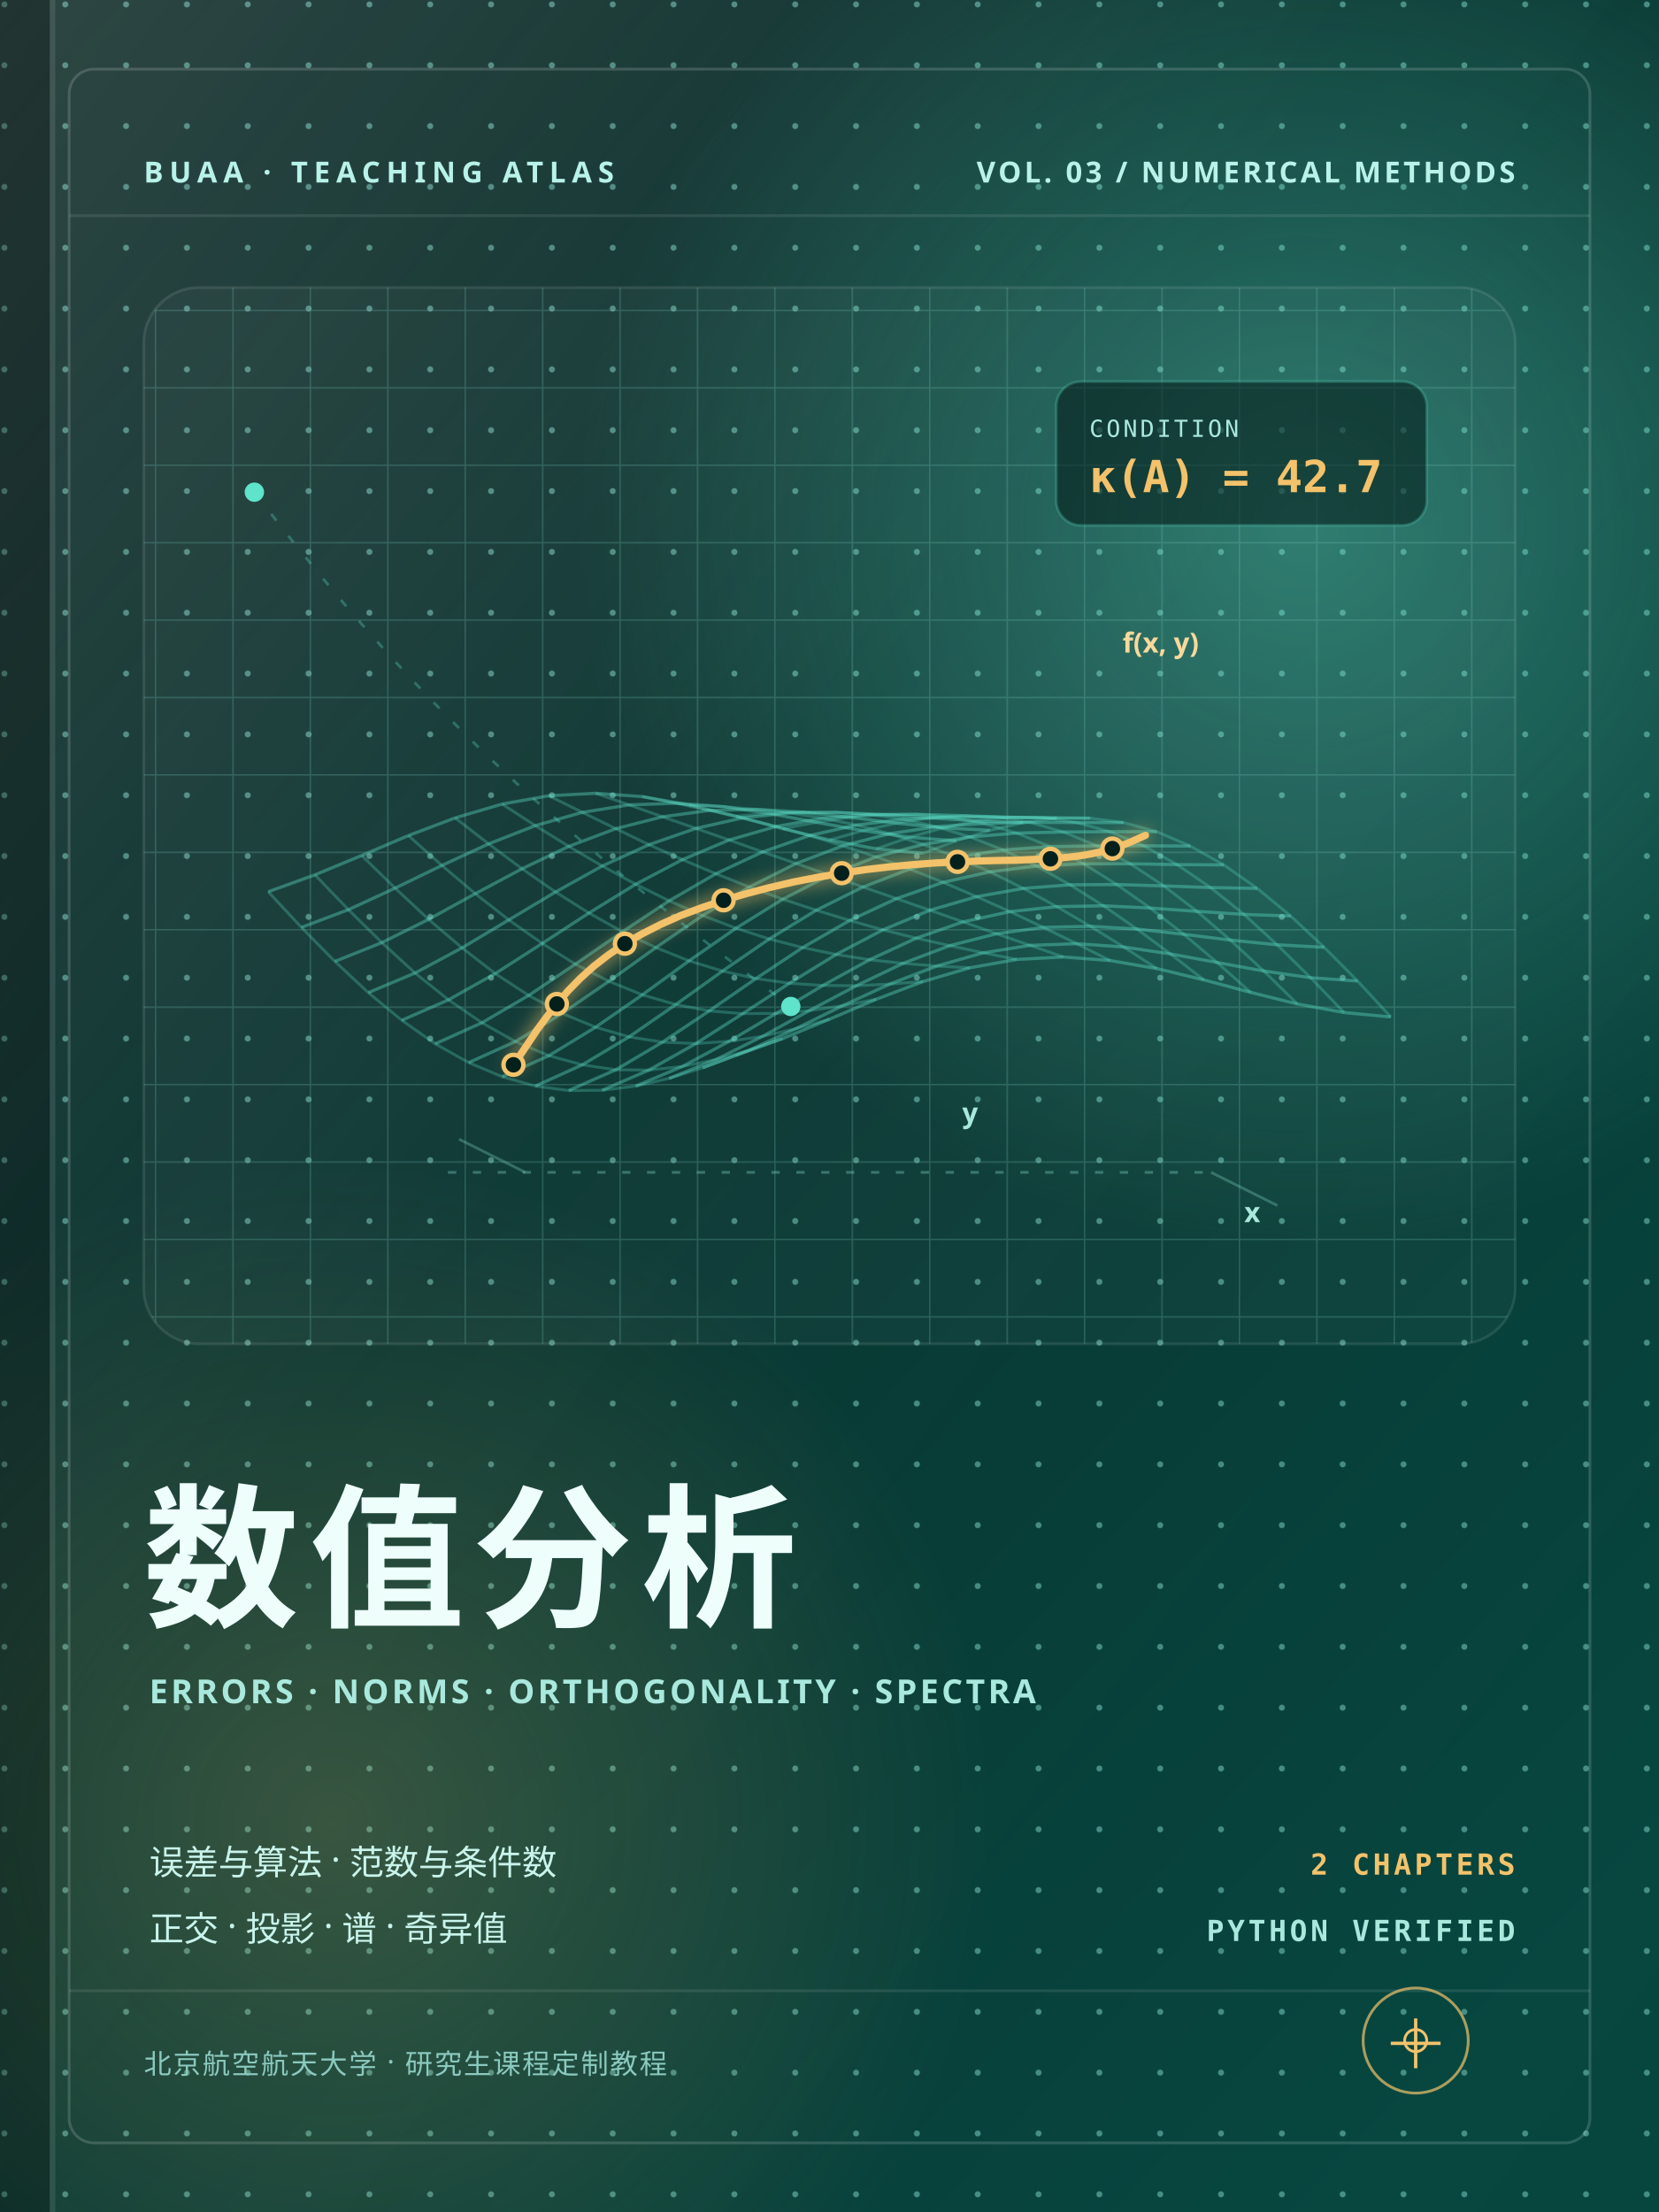
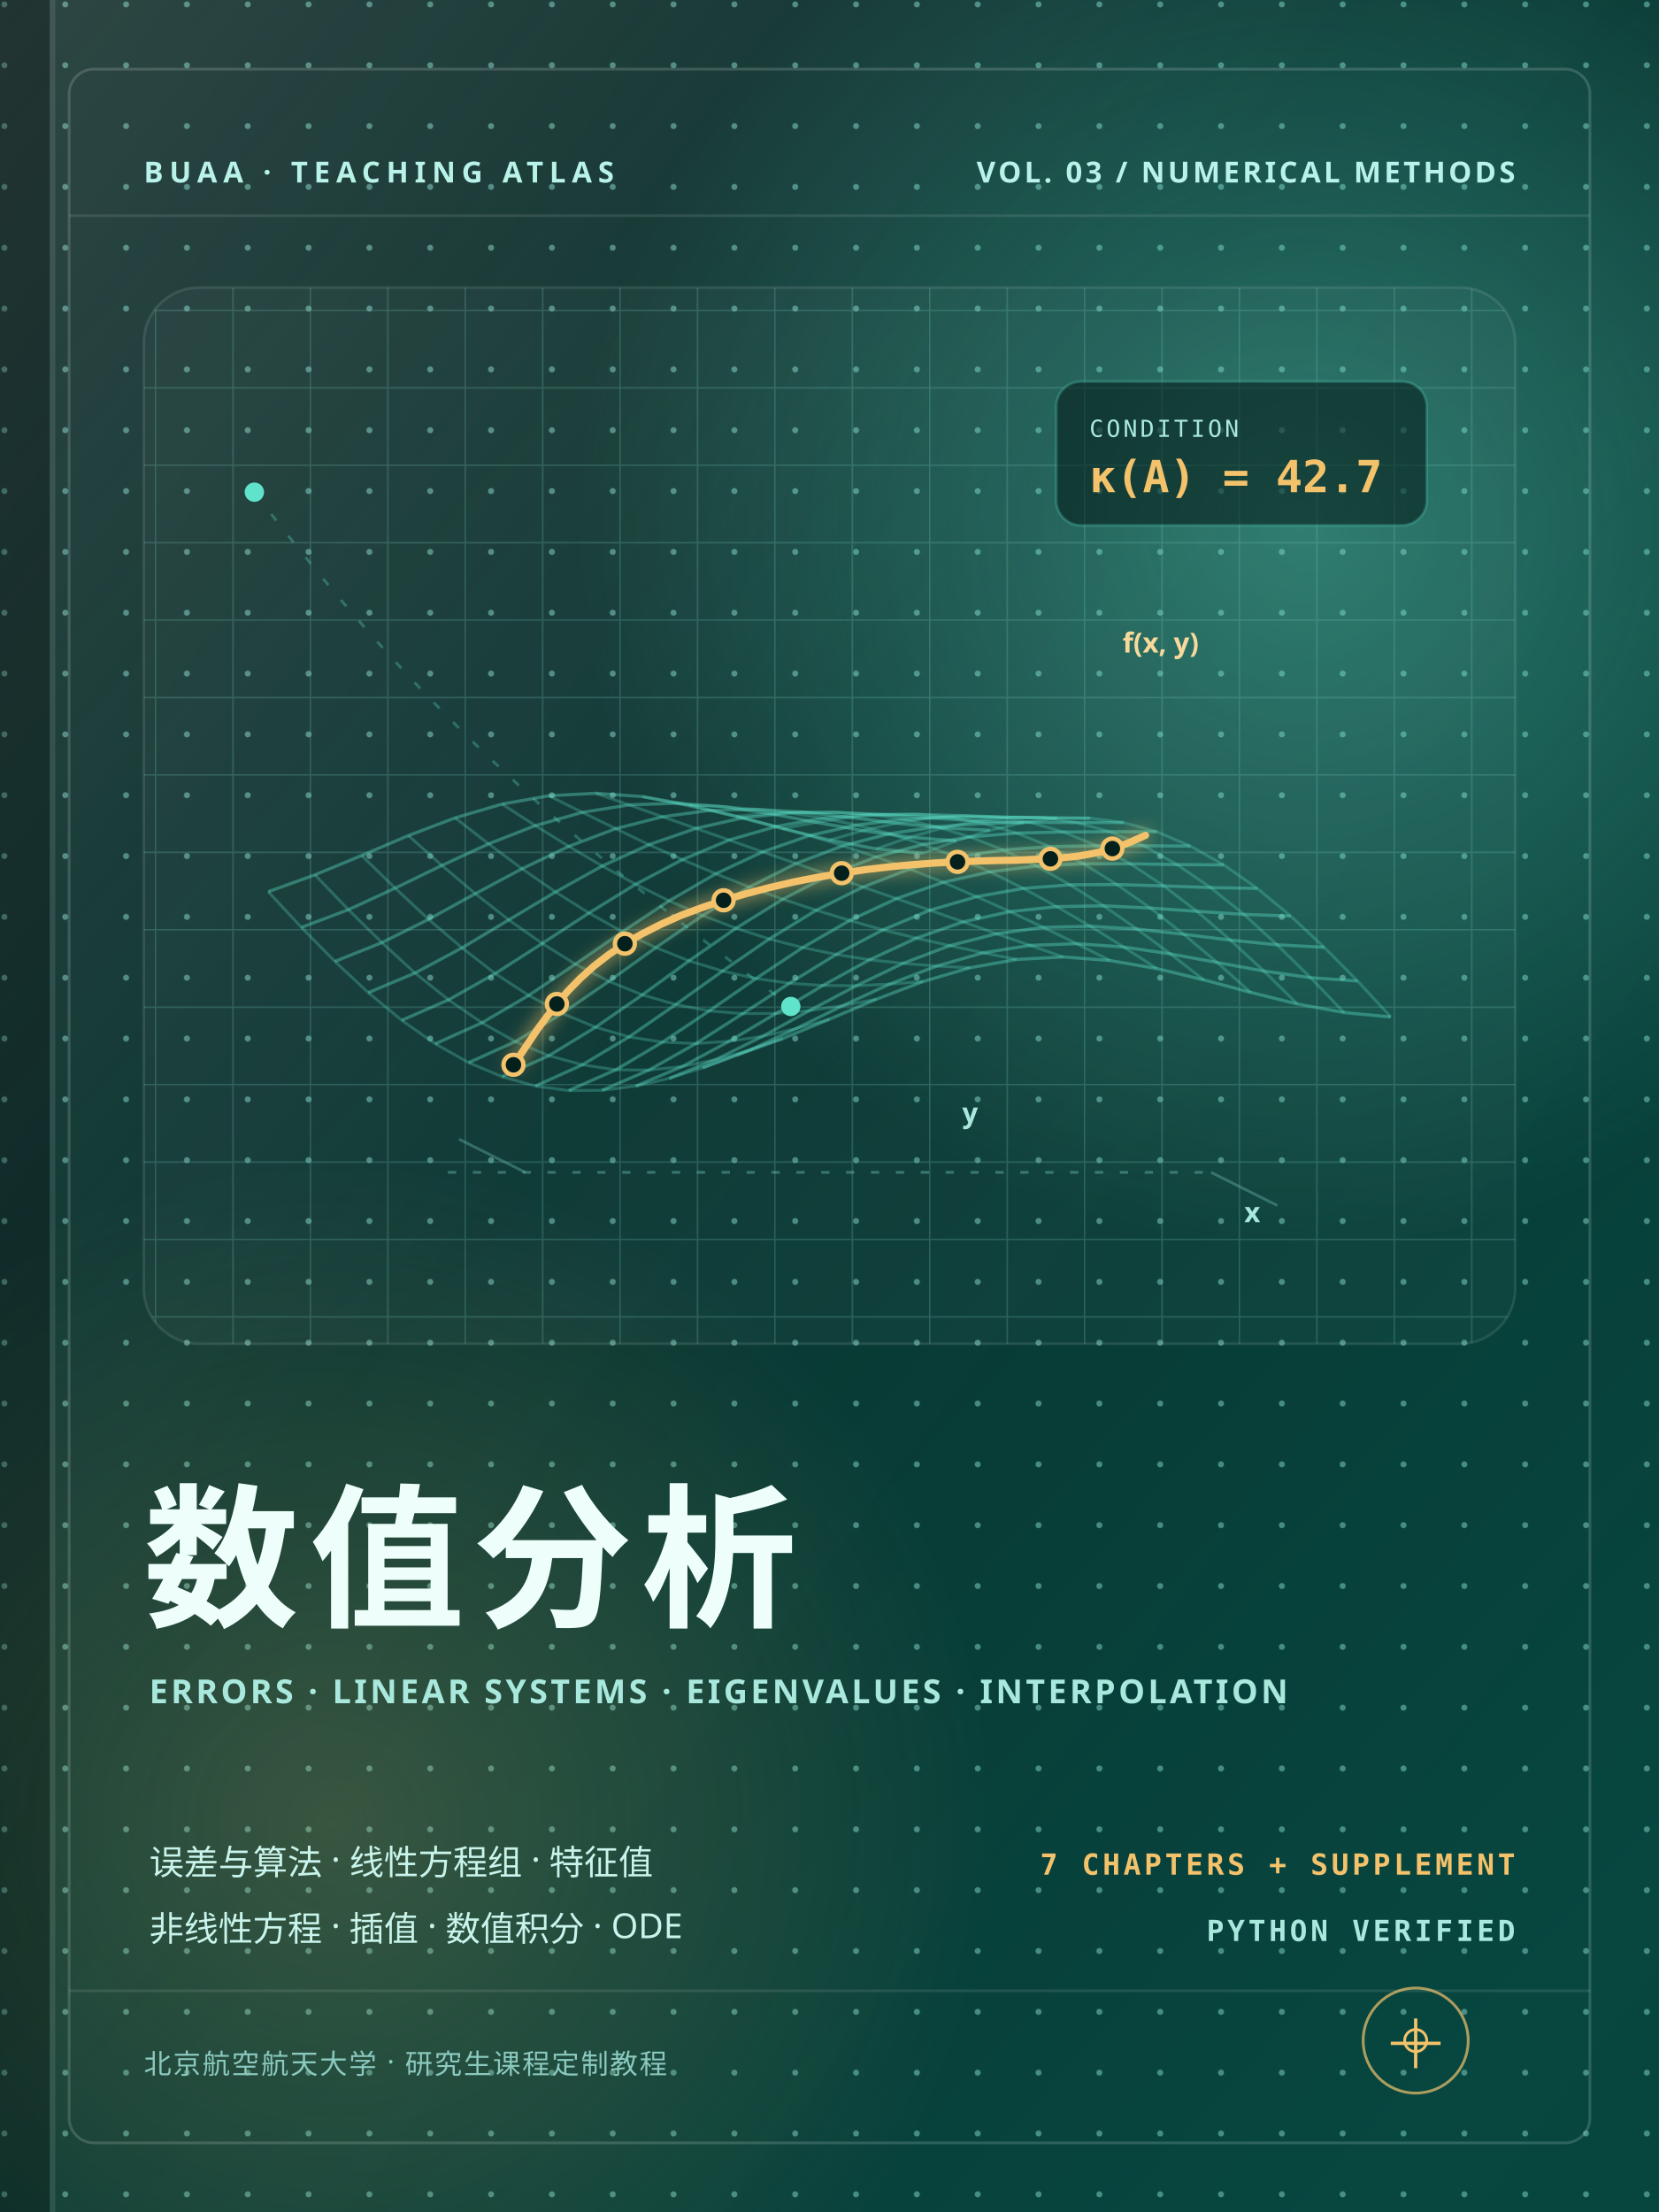
<svg xmlns="http://www.w3.org/2000/svg" viewBox="0 0 600 800" role="img" aria-label="数值分析书封：三维曲面与数值网格">
  <defs>
    <linearGradient id="na-bg" x1="0" y1="0" x2="0.8" y2="1">
      <stop offset="0" stop-color="#03201d" />
      <stop offset="1" stop-color="#06463f" />
    </linearGradient>
    <linearGradient id="na-accent" x1="0" y1="0" x2="1" y2="1">
      <stop offset="0" stop-color="#5fe3cb" />
      <stop offset="1" stop-color="#f3c26b" />
    </linearGradient>
    <radialGradient id="na-glow" cx="50%" cy="50%" r="50%">
      <stop offset="0" stop-color="#5fe3cb" stop-opacity=".55" />
      <stop offset="1" stop-color="#5fe3cb" stop-opacity="0" />
    </radialGradient>
    <radialGradient id="na-glow2" cx="50%" cy="50%" r="50%">
      <stop offset="0" stop-color="#f3c26b" stop-opacity=".4" />
      <stop offset="1" stop-color="#f3c26b" stop-opacity="0" />
    </radialGradient>
    <pattern id="na-grid" width="28" height="28" patternUnits="userSpaceOnUse">
      <path d="M28 0H0V28" fill="none" stroke="#78c9bd" stroke-width="1" />
    </pattern>
    <pattern id="na-dots" width="22" height="22" patternUnits="userSpaceOnUse">
      <circle cx="1.6" cy="1.6" r="1.1" fill="#78c9bd" />
    </pattern>
    <filter id="na-blur" x="-40%" y="-40%" width="180%" height="180%">
      <feGaussianBlur stdDeviation="12" />
    </filter>
    <filter id="na-glowf" x="-80%" y="-80%" width="260%" height="260%">
      <feGaussianBlur stdDeviation="3.2" result="b" />
      <feMerge>
        <feMergeNode in="b" />
        <feMergeNode in="SourceGraphic" />
      </feMerge>
    </filter>
    <linearGradient id="na-sheen" x1="0" y1="0" x2="1" y2="1">
      <stop offset="0" stop-color="#fff" stop-opacity=".17" />
      <stop offset=".42" stop-color="#fff" stop-opacity=".02" />
      <stop offset="1" stop-color="#fff" stop-opacity="0" />
    </linearGradient>
    <linearGradient id="na-fade" x1="0" y1="0" x2="0" y2="1">
      <stop offset="0" stop-color="#000" stop-opacity="0" />
      <stop offset="1" stop-color="#000" stop-opacity=".34" />
    </linearGradient>
  </defs>
  <rect width="600" height="800" fill="url(#na-bg)" />
  <rect width="600" height="800" fill="url(#na-dots)" opacity=".55" />
  <circle cx="470" cy="190" r="260" fill="url(#na-glow)" opacity=".7" />
  <circle cx="120" cy="660" r="240" fill="url(#na-glow2)" opacity=".5" />
  <rect width="600" height="800" fill="url(#na-sheen)" />
  <rect x="25" y="25" width="550" height="750" rx="9" fill="none" stroke="#fff" stroke-opacity=".16" />
  <path d="M25 78h550" stroke="#fff" stroke-opacity=".1" />
  <path d="M25 720h550" stroke="#fff" stroke-opacity=".1" />
  <rect x="0" y="0" width="18" height="800" fill="#000" opacity=".26" />
  <rect x="18" y="0" width="2" height="800" fill="#fff" opacity=".1" />
  <text x="52" y="66" fill="#b8f2e9" font-size="10.5" font-weight="700" font-family="'PingFang SC','Hiragino Sans GB','Noto Sans SC','Microsoft YaHei',sans-serif" text-anchor="start" opacity="1" letter-spacing="2.2" style="">BUAA · TEACHING ATLAS</text>
  <text x="548" y="66" fill="#b8f2e9" font-size="10.5" font-weight="700" font-family="'PingFang SC','Hiragino Sans GB','Noto Sans SC','Microsoft YaHei',sans-serif" text-anchor="end" opacity="1" letter-spacing="1.1" style="">VOL. 03 / NUMERICAL METHODS</text>
  <rect x="52" y="104" width="496" height="382" rx="20" fill="#ffffff" fill-opacity=".03" stroke="#ffffff" stroke-opacity=".1" />
  <rect x="52" y="104" width="496" height="382" rx="20" fill="url(#na-grid)" opacity=".25" />
  <path d="M97.0 322.5 L113.9 316.4 L130.8 309.4 L147.7 302.2 L164.6 295.8 L181.6 290.8 L198.5 287.8 L215.4 286.9 L232.3 288.1 L249.2 291.1 L266.2 295.2 L283.1 299.7 L300.0 303.8 L316.9 307.0 L333.8 308.6" fill="none" stroke="#5fe3cb" stroke-opacity=".38" stroke-width="1.15" />
  <path d="M109.0 335.4 L126.0 329.0 L142.9 321.2 L159.8 313.0 L176.7 305.2 L193.6 298.6 L210.6 293.8 L227.5 291.1 L244.4 290.5 L261.3 291.7 L278.2 294.2 L295.2 297.4 L312.1 300.4 L329.0 302.8 L345.9 304.1" fill="none" stroke="#5fe3cb" stroke-opacity=".38" stroke-width="1.15" />
  <path d="M121.1 347.7 L138.1 340.9 L155.0 332.5 L171.9 323.2 L188.8 314.2 L205.7 306.1 L222.7 299.7 L239.6 295.4 L256.5 293.1 L273.4 292.7 L290.3 293.7 L307.3 295.6 L324.2 297.7 L341.1 299.4 L358.0 300.3" fill="none" stroke="#5fe3cb" stroke-opacity=".38" stroke-width="1.15" />
  <path d="M133.2 359.0 L150.1 351.9 L167.1 342.8 L184.0 332.7 L200.9 322.6 L217.8 313.2 L234.7 305.5 L251.7 299.6 L268.6 295.8 L285.5 294.0 L302.4 293.8 L319.3 294.6 L336.3 295.8 L353.2 296.9 L370.1 297.5" fill="none" stroke="#5fe3cb" stroke-opacity=".38" stroke-width="1.15" />
  <path d="M145.3 369.0 L162.2 361.6 L179.1 352.1 L196.1 341.2 L213.0 330.2 L229.9 319.8 L246.8 310.9 L263.7 303.8 L280.7 298.9 L297.6 295.9 L314.5 294.6 L331.4 294.5 L348.3 295.0 L365.3 295.6 L382.2 295.9" fill="none" stroke="#5fe3cb" stroke-opacity=".38" stroke-width="1.15" />
  <path d="M157.4 377.5 L174.3 369.9 L191.2 360.0 L208.1 348.7 L225.1 337.0 L242.0 325.8 L258.9 316.0 L275.8 308.1 L292.7 302.2 L309.7 298.4 L326.6 296.3 L343.5 295.5 L360.4 295.5 L377.3 295.7 L394.3 295.9" fill="none" stroke="#5fe3cb" stroke-opacity=".38" stroke-width="1.15" />
  <path d="M169.5 384.3 L186.4 376.7 L203.3 366.5 L220.2 354.9 L237.2 342.7 L254.1 331.1 L271.0 320.8 L287.9 312.3 L304.8 305.9 L321.8 301.5 L338.7 299.0 L355.6 297.8 L372.5 297.4 L389.4 297.5 L406.4 297.5" fill="none" stroke="#5fe3cb" stroke-opacity=".38" stroke-width="1.15" />
  <path d="M181.6 389.4 L198.5 381.8 L215.4 371.5 L232.3 359.8 L249.2 347.5 L266.2 335.7 L283.1 325.2 L300.0 316.5 L316.9 309.9 L333.8 305.4 L350.8 302.7 L367.7 301.3 L384.6 300.9 L401.5 300.8 L418.4 300.8" fill="none" stroke="#5fe3cb" stroke-opacity=".38" stroke-width="1.15" />
  <path d="M193.6 392.8 L210.6 385.1 L227.5 375.0 L244.4 363.3 L261.3 351.2 L278.2 339.6 L295.2 329.2 L312.1 320.8 L329.0 314.3 L345.9 310.0 L362.8 307.4 L379.8 306.2 L396.7 305.9 L413.6 305.9 L430.5 306.0" fill="none" stroke="#5fe3cb" stroke-opacity=".38" stroke-width="1.15" />
  <path d="M205.7 394.4 L222.7 386.9 L239.6 376.9 L256.5 365.6 L273.4 353.9 L290.3 342.7 L307.3 332.9 L324.2 325.0 L341.1 319.1 L358.0 315.3 L374.9 313.2 L391.9 312.4 L408.8 312.4 L425.7 312.7 L442.6 312.8" fill="none" stroke="#5fe3cb" stroke-opacity=".38" stroke-width="1.15" />
  <path d="M217.8 394.3 L234.7 387.0 L251.7 377.4 L268.6 366.6 L285.5 355.6 L302.4 345.2 L319.3 336.3 L336.3 329.2 L353.2 324.3 L370.1 321.3 L387.0 320.0 L403.9 319.9 L420.9 320.4 L437.8 321.0 L454.7 321.3" fill="none" stroke="#5fe3cb" stroke-opacity=".38" stroke-width="1.15" />
  <path d="M229.9 392.8 L246.8 385.7 L263.7 376.6 L280.7 366.5 L297.6 356.4 L314.5 347.1 L331.4 339.3 L348.3 333.4 L365.3 329.7 L382.2 327.9 L399.1 327.6 L416.0 328.4 L432.9 329.6 L449.9 330.7 L466.8 331.3" fill="none" stroke="#5fe3cb" stroke-opacity=".38" stroke-width="1.15" />
  <path d="M242.0 390.0 L258.9 383.2 L275.8 374.8 L292.7 365.5 L309.7 356.5 L326.6 348.4 L343.5 342.0 L360.4 337.7 L377.3 335.4 L394.3 335.0 L411.2 336.0 L428.1 337.9 L445.0 340.0 L461.9 341.7 L478.9 342.6" fill="none" stroke="#5fe3cb" stroke-opacity=".38" stroke-width="1.15" />
  <path d="M254.1 386.2 L271.0 379.8 L287.9 372.0 L304.8 363.7 L321.8 355.9 L338.7 349.4 L355.6 344.6 L372.5 341.9 L389.4 341.3 L406.4 342.5 L423.3 345.0 L440.2 348.1 L457.1 351.2 L474.0 353.6 L491.0 354.8" fill="none" stroke="#5fe3cb" stroke-opacity=".38" stroke-width="1.15" />
  <path d="M266.2 381.7 L283.1 375.6 L300.0 368.6 L316.9 361.4 L333.8 355.0 L350.8 350.0 L367.7 347.0 L384.6 346.1 L401.5 347.4 L418.4 350.3 L435.4 354.4 L452.3 358.9 L469.2 363.1 L486.1 366.2 L503.0 367.8" fill="none" stroke="#5fe3cb" stroke-opacity=".38" stroke-width="1.15" />
  <path d="M97.0 322.5 L109.0 335.4 L121.1 347.7 L133.2 359.0 L145.3 369.0 L157.4 377.5 L169.5 384.3 L181.6 389.4 L193.6 392.8 L205.7 394.4 L217.8 394.3 L229.9 392.8 L242.0 390.0 L254.1 386.2 L266.2 381.7" fill="none" stroke="#5fe3cb" stroke-opacity=".27" stroke-width="1.05" />
  <path d="M113.9 316.4 L126.0 329.0 L138.1 340.9 L150.1 351.9 L162.2 361.6 L174.3 369.9 L186.4 376.7 L198.5 381.8 L210.6 385.1 L222.7 386.9 L234.7 387.0 L246.8 385.7 L258.9 383.2 L271.0 379.8 L283.1 375.6" fill="none" stroke="#5fe3cb" stroke-opacity=".27" stroke-width="1.05" />
  <path d="M130.8 309.4 L142.9 321.2 L155.0 332.5 L167.1 342.8 L179.1 352.1 L191.2 360.0 L203.3 366.5 L215.4 371.5 L227.5 375.0 L239.6 376.9 L251.7 377.4 L263.7 376.6 L275.8 374.8 L287.9 372.0 L300.0 368.6" fill="none" stroke="#5fe3cb" stroke-opacity=".27" stroke-width="1.05" />
  <path d="M147.7 302.2 L159.8 313.0 L171.9 323.2 L184.0 332.7 L196.1 341.2 L208.1 348.7 L220.2 354.9 L232.3 359.8 L244.4 363.3 L256.5 365.6 L268.6 366.6 L280.7 366.5 L292.7 365.5 L304.8 363.7 L316.9 361.4" fill="none" stroke="#5fe3cb" stroke-opacity=".27" stroke-width="1.05" />
  <path d="M164.6 295.8 L176.7 305.2 L188.8 314.2 L200.9 322.6 L213.0 330.2 L225.1 337.0 L237.2 342.7 L249.2 347.5 L261.3 351.2 L273.4 353.9 L285.5 355.6 L297.6 356.4 L309.7 356.5 L321.8 355.9 L333.8 355.0" fill="none" stroke="#5fe3cb" stroke-opacity=".27" stroke-width="1.05" />
  <path d="M181.6 290.8 L193.6 298.6 L205.7 306.1 L217.8 313.2 L229.9 319.8 L242.0 325.8 L254.1 331.1 L266.2 335.7 L278.2 339.6 L290.3 342.7 L302.4 345.2 L314.5 347.1 L326.6 348.4 L338.7 349.4 L350.8 350.0" fill="none" stroke="#5fe3cb" stroke-opacity=".27" stroke-width="1.05" />
  <path d="M198.5 287.8 L210.6 293.8 L222.7 299.7 L234.7 305.5 L246.8 310.9 L258.9 316.0 L271.0 320.8 L283.1 325.2 L295.2 329.2 L307.3 332.9 L319.3 336.3 L331.4 339.3 L343.5 342.0 L355.6 344.6 L367.7 347.0" fill="none" stroke="#5fe3cb" stroke-opacity=".27" stroke-width="1.05" />
  <path d="M215.4 286.9 L227.5 291.1 L239.6 295.4 L251.7 299.6 L263.7 303.8 L275.8 308.1 L287.9 312.3 L300.0 316.5 L312.1 320.8 L324.2 325.0 L336.3 329.2 L348.3 333.4 L360.4 337.7 L372.5 341.9 L384.6 346.1" fill="none" stroke="#5fe3cb" stroke-opacity=".27" stroke-width="1.05" />
  <path d="M232.3 288.1 L244.4 290.5 L256.5 293.1 L268.6 295.8 L280.7 298.9 L292.7 302.2 L304.8 305.9 L316.9 309.9 L329.0 314.3 L341.1 319.1 L353.2 324.3 L365.3 329.7 L377.3 335.4 L389.4 341.3 L401.5 347.4" fill="none" stroke="#5fe3cb" stroke-opacity=".27" stroke-width="1.05" />
  <path d="M249.2 291.1 L261.3 291.7 L273.4 292.7 L285.5 294.0 L297.6 295.9 L309.7 298.4 L321.8 301.5 L333.8 305.4 L345.9 310.0 L358.0 315.3 L370.1 321.3 L382.2 327.9 L394.3 335.0 L406.4 342.5 L418.4 350.3" fill="none" stroke="#5fe3cb" stroke-opacity=".27" stroke-width="1.05" />
  <path d="M266.2 295.2 L278.2 294.2 L290.3 293.7 L302.4 293.8 L314.5 294.6 L326.6 296.3 L338.7 299.0 L350.8 302.7 L362.8 307.4 L374.9 313.2 L387.0 320.0 L399.1 327.6 L411.2 336.0 L423.3 345.0 L435.4 354.4" fill="none" stroke="#5fe3cb" stroke-opacity=".27" stroke-width="1.05" />
  <path d="M283.1 299.7 L295.2 297.4 L307.3 295.6 L319.3 294.6 L331.4 294.5 L343.5 295.5 L355.6 297.8 L367.7 301.3 L379.8 306.2 L391.9 312.4 L403.9 319.9 L416.0 328.4 L428.1 337.9 L440.2 348.1 L452.3 358.9" fill="none" stroke="#5fe3cb" stroke-opacity=".27" stroke-width="1.05" />
  <path d="M300.0 303.8 L312.1 300.4 L324.2 297.7 L336.3 295.8 L348.3 295.0 L360.4 295.5 L372.5 297.4 L384.6 300.9 L396.7 305.9 L408.8 312.4 L420.9 320.4 L432.9 329.6 L445.0 340.0 L457.1 351.2 L469.2 363.1" fill="none" stroke="#5fe3cb" stroke-opacity=".27" stroke-width="1.05" />
  <path d="M316.9 307.0 L329.0 302.8 L341.1 299.4 L353.2 296.9 L365.3 295.6 L377.3 295.7 L389.4 297.5 L401.5 300.8 L413.6 305.9 L425.7 312.7 L437.8 321.0 L449.9 330.7 L461.9 341.7 L474.0 353.6 L486.1 366.2" fill="none" stroke="#5fe3cb" stroke-opacity=".27" stroke-width="1.05" />
  <path d="M333.8 308.6 L345.9 304.1 L358.0 300.3 L370.1 297.5 L382.2 295.9 L394.3 295.9 L406.4 297.5 L418.4 300.8 L430.5 306.0 L442.6 312.8 L454.7 321.3 L466.8 331.3 L478.9 342.6 L491.0 354.8 L503.0 367.8" fill="none" stroke="#5fe3cb" stroke-opacity=".27" stroke-width="1.05" />
  <path d="M185.7 385.1 L188.4 381.2 L191.3 376.9 L194.3 372.4 L197.7 367.8 L201.4 363.1 L205.4 358.4 L209.9 353.8 L214.8 349.4 L220.1 345.3 L226.0 341.3 L232.3 337.7 L239.0 334.3 L246.2 331.1 L253.7 328.3 L261.7 325.6 L269.9 323.2 L278.3 321.0 L286.9 319.0 L295.6 317.3 L304.4 315.8 L313.1 314.5 L321.7 313.5 L330.1 312.7 L338.3 312.1 L346.3 311.7 L353.8 311.4 L361.0 311.2 L367.7 311.1 L374.0 310.8 L379.9 310.6 L385.2 310.1 L390.1 309.6 L394.6 308.8 L398.6 308.0 L402.3 306.9 L405.7 305.8 L408.7 304.6 L411.6 303.3 L414.3 302.1" fill="none" stroke="#f3c26b" stroke-width="2.6" stroke-linecap="round" filter="url(#na-glowf)" />
  <circle cx="185.7" cy="385.1" r="3.6" fill="#03201d" stroke="#f3c26b" stroke-width="1.6" />
  <circle cx="201.4" cy="363.1" r="3.6" fill="#03201d" stroke="#f3c26b" stroke-width="1.6" />
  <circle cx="226.0" cy="341.3" r="3.6" fill="#03201d" stroke="#f3c26b" stroke-width="1.6" />
  <circle cx="261.7" cy="325.6" r="3.6" fill="#03201d" stroke="#f3c26b" stroke-width="1.6" />
  <circle cx="304.4" cy="315.8" r="3.6" fill="#03201d" stroke="#f3c26b" stroke-width="1.6" />
  <circle cx="346.3" cy="311.7" r="3.6" fill="#03201d" stroke="#f3c26b" stroke-width="1.6" />
  <circle cx="379.9" cy="310.6" r="3.6" fill="#03201d" stroke="#f3c26b" stroke-width="1.6" />
  <circle cx="402.3" cy="306.9" r="3.6" fill="#03201d" stroke="#f3c26b" stroke-width="1.6" />
  <path d="M162 424 h276" stroke="#78c9bd" stroke-opacity=".4" stroke-dasharray="3 6" />
  <path d="M190 424 l-24 -12 M438 424 l24 12" stroke="#78c9bd" stroke-opacity=".35" />
  <text x="450" y="442" fill="#a9e8dd" font-size="10" font-weight="700" font-family="'PingFang SC','Hiragino Sans GB','Noto Sans SC','Microsoft YaHei',sans-serif" text-anchor="'SFMono-Regular','Roboto Mono',Consolas,monospace" opacity="1" style="">x</text>
  <text x="348" y="406" fill="#a9e8dd" font-size="10" font-weight="700" font-family="'PingFang SC','Hiragino Sans GB','Noto Sans SC','Microsoft YaHei',sans-serif" text-anchor="'SFMono-Regular','Roboto Mono',Consolas,monospace" opacity="1" style="">y</text>
  <text x="406" y="236" fill="#f7d99b" font-size="10" font-weight="700" font-family="'PingFang SC','Hiragino Sans GB','Noto Sans SC','Microsoft YaHei',sans-serif" text-anchor="'SFMono-Regular','Roboto Mono',Consolas,monospace" opacity="1" style="">f(x, y)</text>
  <g transform="translate(382 138)">
    <rect width="134" height="52" rx="9" fill="#021714" fill-opacity=".55" stroke="#5fe3cb" stroke-opacity=".25" />
    <text x="12" y="20" fill="#a9e8dd" font-size="8.5" font-family="'SFMono-Regular','Roboto Mono',Consolas,monospace" letter-spacing="1">CONDITION</text>
    <text x="12" y="40" fill="#f3c26b" font-size="16" font-weight="700" font-family="'SFMono-Regular','Roboto Mono',Consolas,monospace">κ(A) = 42.7</text>
  </g>
  <path d="M92 178 C 150 254, 200 300, 286 364" fill="none" stroke="#5fe3cb" stroke-opacity=".3" stroke-dasharray="3 7" />
  <circle cx="92" cy="178" r="3.5" fill="#5fe3cb" />
  <circle cx="286" cy="364" r="3.5" fill="#5fe3cb" />
  <text x="52" y="584" fill="#eefffb" font-size="56" font-weight="700" font-family="'PingFang SC','Hiragino Sans GB','Noto Sans SC','Microsoft YaHei',sans-serif" text-anchor="start" opacity="1" letter-spacing="4" style="">数值分析</text>
-   <text x="54" y="616" fill="#a9e8dd" font-size="12" font-weight="700" font-family="'PingFang SC','Hiragino Sans GB','Noto Sans SC','Microsoft YaHei',sans-serif" text-anchor="start" opacity="1" letter-spacing="1.1" style="">ERRORS · NORMS · ORTHOGONALITY · SPECTRA</text>
+   <text x="54" y="616" fill="#a9e8dd" font-size="12" font-weight="700" font-family="'PingFang SC','Hiragino Sans GB','Noto Sans SC','Microsoft YaHei',sans-serif" text-anchor="start" opacity="1" letter-spacing="1.1" style="">ERRORS · LINEAR SYSTEMS · EIGENVALUES · INTERPOLATION</text>
  <path d="M54 644h172" stroke="url(#na-accent)" stroke-width="3" />
-   <text x="54" y="678" fill="#c9f4ec" font-size="12.5" font-weight="400" font-family="'PingFang SC','Hiragino Sans GB','Noto Sans SC','Microsoft YaHei',sans-serif" text-anchor="start" opacity="1" style="">误差与算法 · 范数与条件数</text>
-   <text x="54" y="702" fill="#c9f4ec" font-size="12.5" font-weight="400" font-family="'PingFang SC','Hiragino Sans GB','Noto Sans SC','Microsoft YaHei',sans-serif" text-anchor="start" opacity="1" style="">正交 · 投影 · 谱 · 奇异值</text>
-   <text x="548" y="678" fill="#f3c26b" font-size="10.5" font-weight="700" font-family="'SFMono-Regular','Roboto Mono',Consolas,monospace" text-anchor="end" opacity="1" letter-spacing="1.2" style="">2 CHAPTERS</text>
+   <text x="54" y="678" fill="#c9f4ec" font-size="12.5" font-weight="400" font-family="'PingFang SC','Hiragino Sans GB','Noto Sans SC','Microsoft YaHei',sans-serif" text-anchor="start" opacity="1" style="">误差与算法 · 线性方程组 · 特征值</text>
+   <text x="54" y="702" fill="#c9f4ec" font-size="12.5" font-weight="400" font-family="'PingFang SC','Hiragino Sans GB','Noto Sans SC','Microsoft YaHei',sans-serif" text-anchor="start" opacity="1" style="">非线性方程 · 插值 · 数值积分 · ODE</text>
+   <text x="548" y="678" fill="#f3c26b" font-size="10.5" font-weight="700" font-family="'SFMono-Regular','Roboto Mono',Consolas,monospace" text-anchor="end" opacity="1" letter-spacing="1.2" style="">7 CHAPTERS + SUPPLEMENT</text>
  <text x="548" y="702" fill="#a9e8dd" font-size="10.5" font-weight="700" font-family="'SFMono-Regular','Roboto Mono',Consolas,monospace" text-anchor="end" opacity="1" letter-spacing="1.2" style="">PYTHON VERIFIED</text>
  <text x="52" y="750" fill="#8bc9bf" font-size="10" font-weight="400" font-family="'PingFang SC','Hiragino Sans GB','Noto Sans SC','Microsoft YaHei',sans-serif" text-anchor="start" opacity="1" letter-spacing=".6" style="">北京航空航天大学 · 研究生课程定制教程</text>
  <g transform="translate(512 738)">
    <circle r="19" fill="none" stroke="#f3c26b" stroke-opacity=".7" />
    <path d="M-9 1h18M0 -8v18" stroke="#f3c26b" stroke-width="1.2" />
    <circle r="4" fill="none" stroke="#f3c26b" />
  </g>
</svg>
